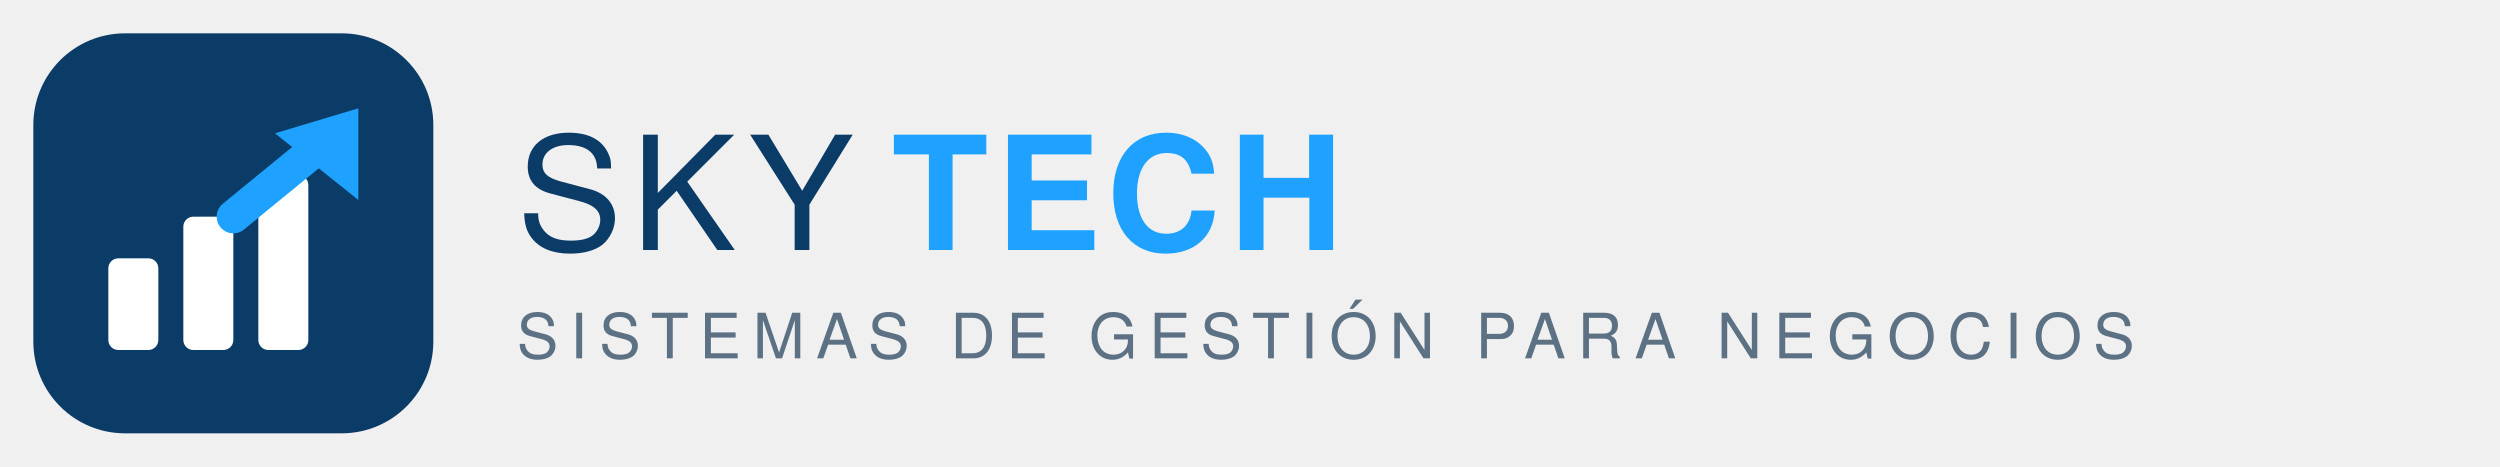
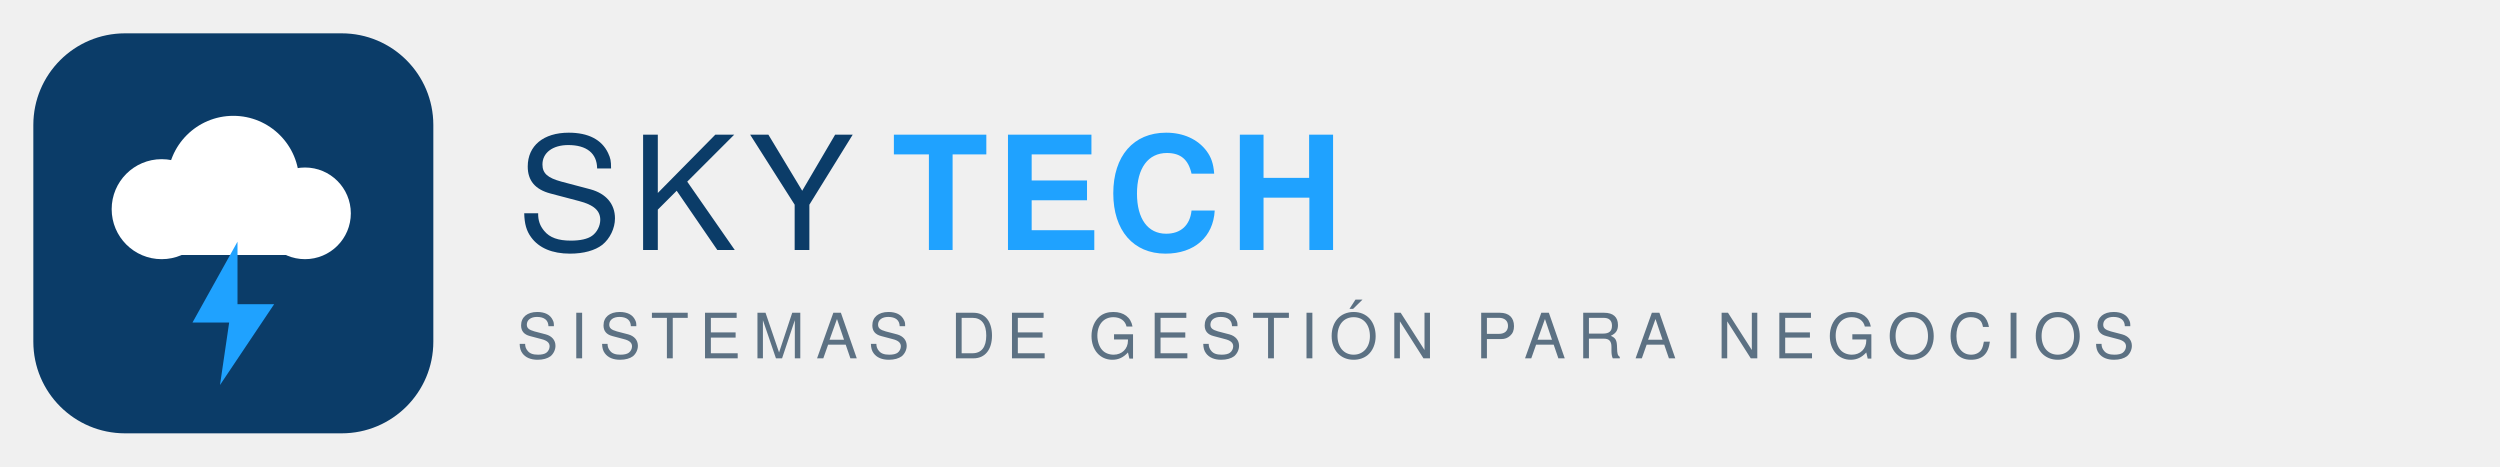
<svg xmlns="http://www.w3.org/2000/svg" viewBox="0 0 300 56" width="300" height="56" role="img" aria-label="Sky Tech">
-   <rect x="4" y="4" width="48" height="48" rx="11" fill="#0B3C68" />
-   <rect x="13" y="31" width="6" height="11" rx="1.2" fill="#FFFFFF" />
-   <rect x="22" y="26" width="6" height="16" rx="1.2" fill="#FFFFFF" />
-   <rect x="31" y="21" width="6" height="21" rx="1.2" fill="#FFFFFF" />
-   <path d="M28 26 L39 17" stroke="#1FA2FF" stroke-width="4" stroke-linecap="round" fill="none" />
-   <path d="M43 13 L43 24 L33 16 Z" fill="#1FA2FF" />
+   <g transform="translate(4,4)">
+     <rect width="48" height="48" rx="11" fill="#0B3C68" />
+     <g fill="#FFFFFF">
+       <circle cx="15.4" cy="21.1" r="6" />
+       <circle cx="24" cy="17.8" r="7.9" />
+       <circle cx="32.6" cy="21.6" r="5.5" />
+       <rect x="15.4" y="21.1" width="17.2" height="5.5" />
+     </g>
+     <path d="M24.5 25 L19.1 34.7 L23.5 34.7 L22.4 42.2 L28.9 32.5 L24.5 32.5 Z" fill="#1FA2FF" />
+   </g>
  <text x="62" y="30" font-family="Helvetica,Arial,sans-serif" font-size="19" fill="#0B3C68" letter-spacing="1">SKY</text>
  <text x="107" y="30" font-family="Helvetica,Arial,sans-serif" font-size="19" font-weight="700" fill="#1FA2FF" letter-spacing="1">TECH</text>
  <text x="62" y="43" font-family="Helvetica,Arial,sans-serif" font-size="7.5" fill="#5C7183" letter-spacing="1.4">SISTEMAS DE GESTIÓN PARA NEGOCIOS</text>
</svg>
